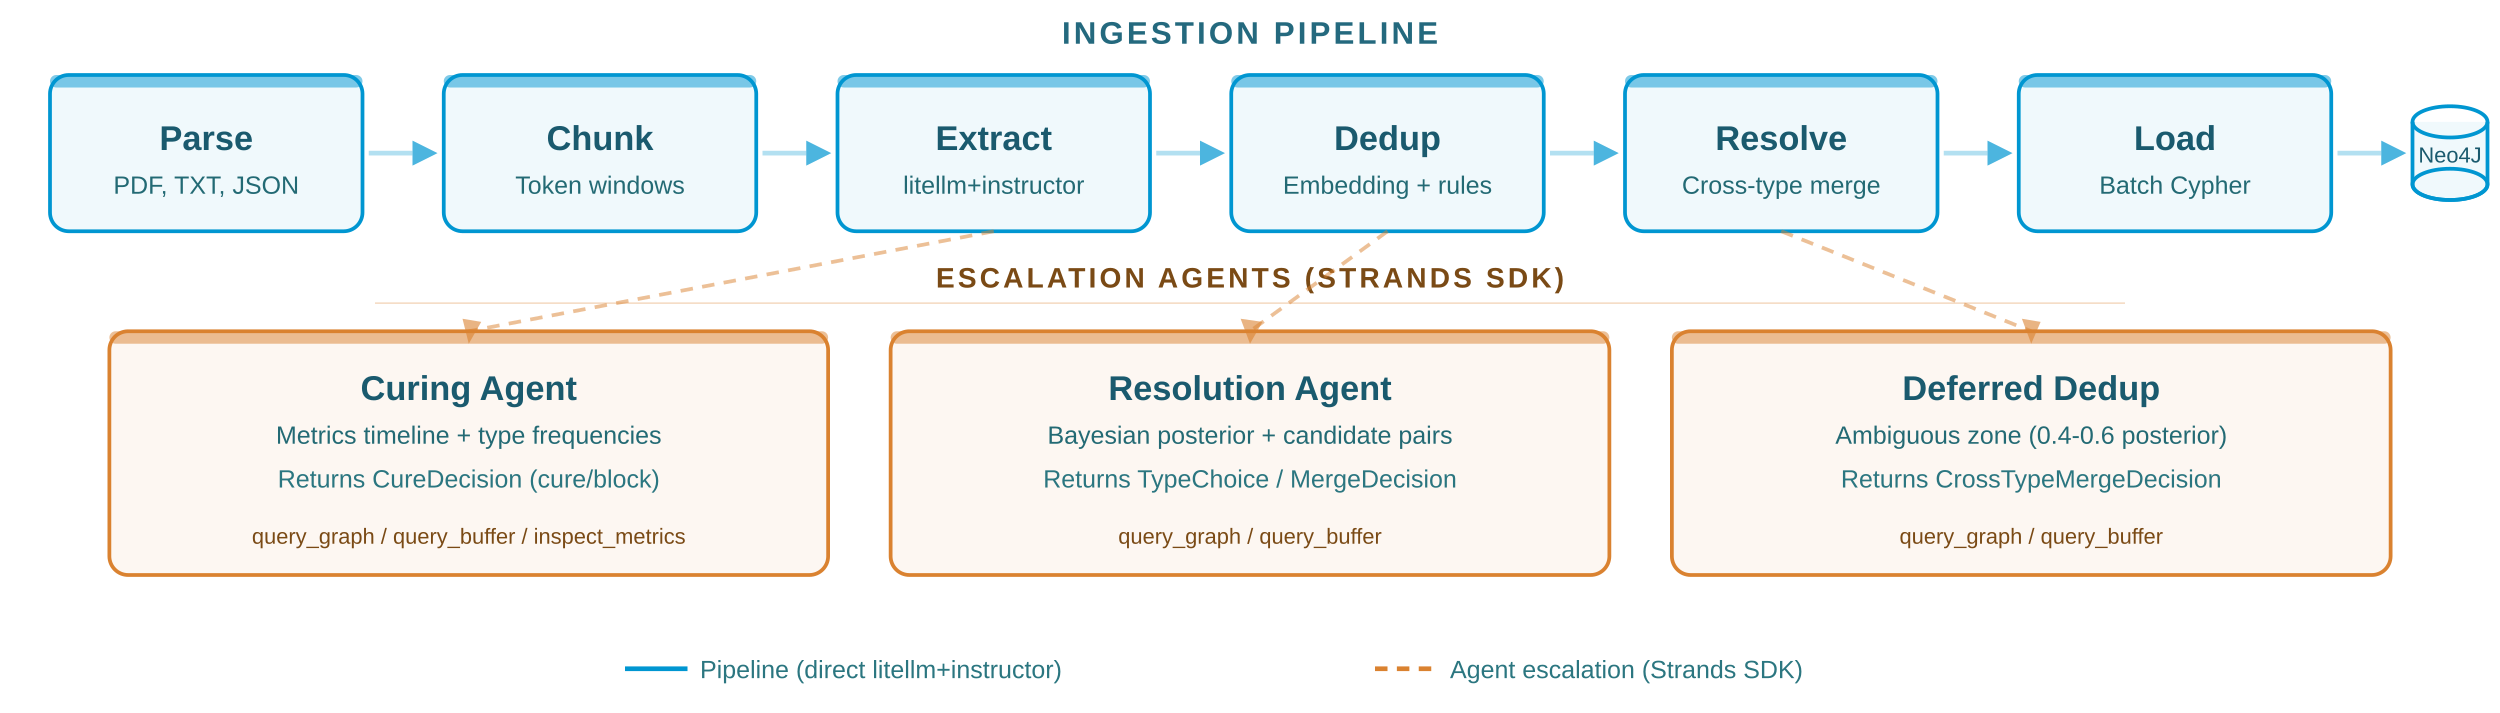
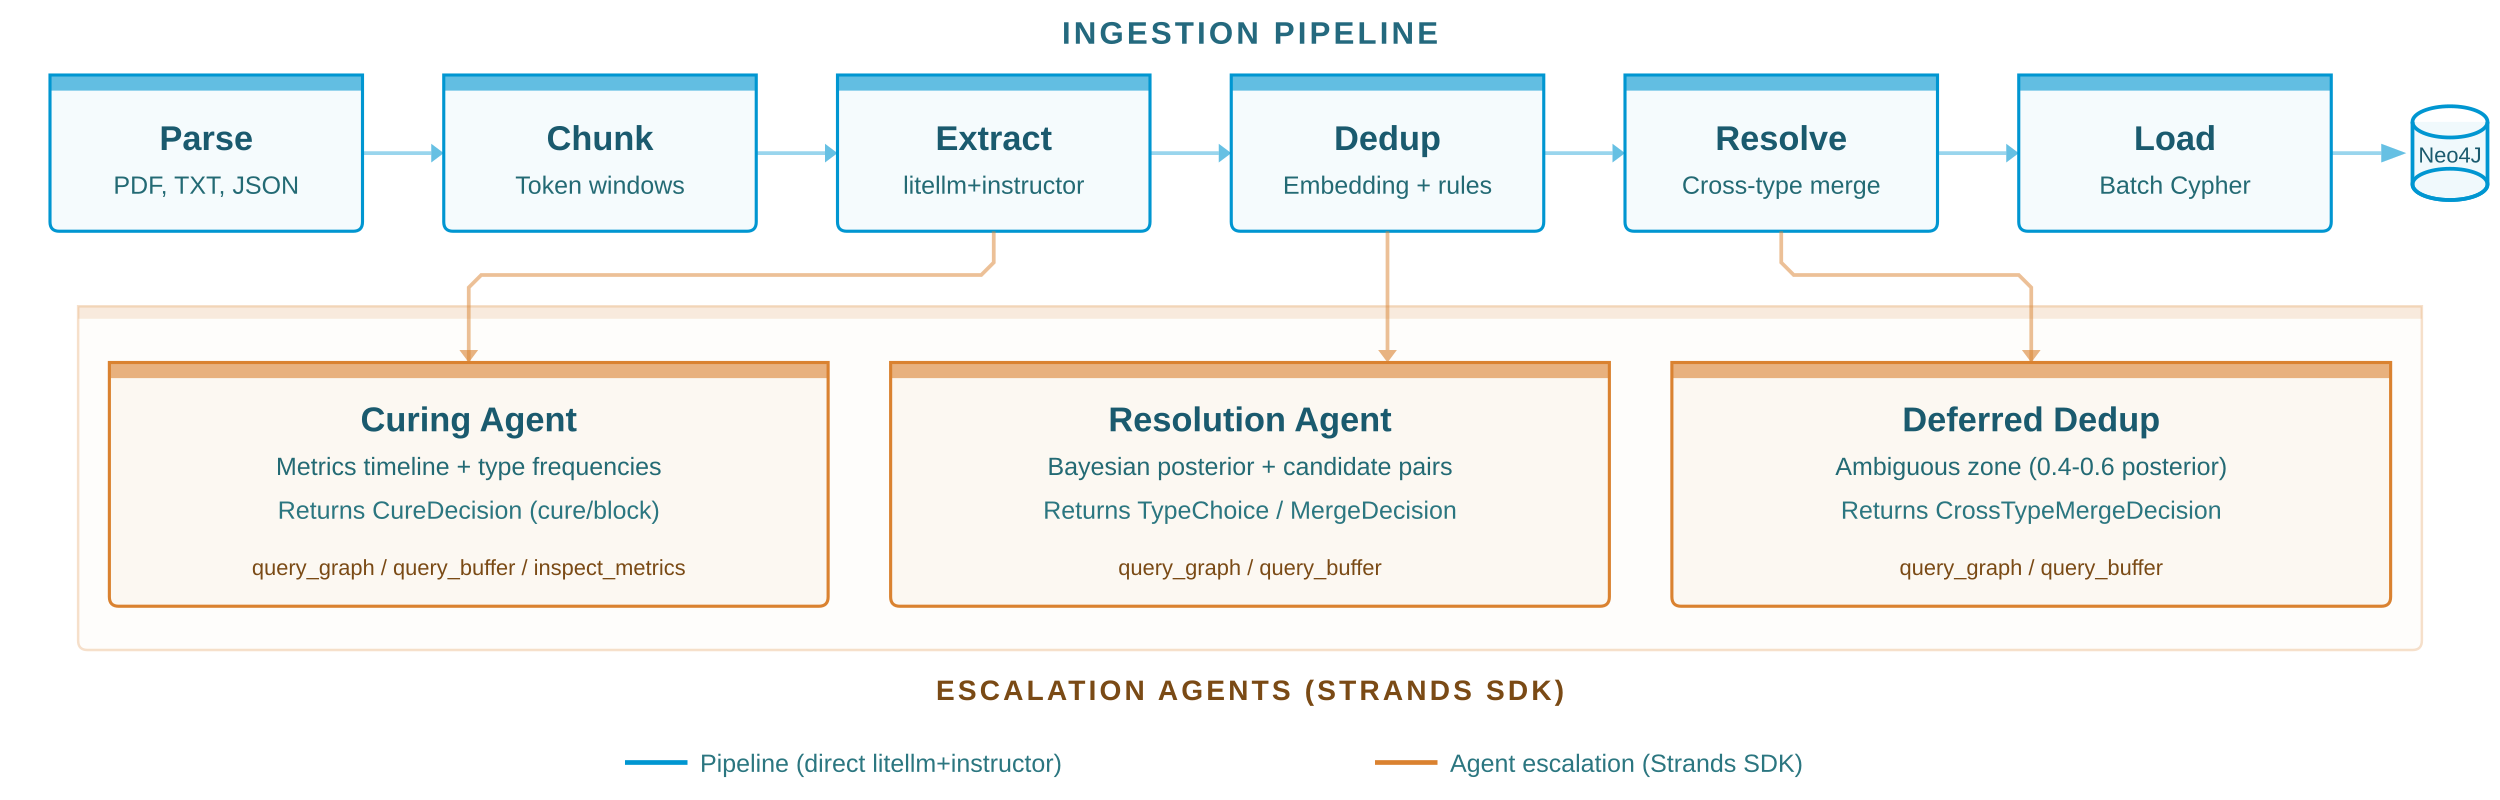
- <svg xmlns="http://www.w3.org/2000/svg" viewBox="0 0 800 228">
+ <svg xmlns="http://www.w3.org/2000/svg" viewBox="0 0 800 256">
  <style>
    .fg-1 { fill: #1a5a6e; }
    .fg-2 { fill: #24697e; }
    .fg-3 { fill: #236a74; }
    .fg-4 { fill: #2b7680; }
    .accent-1 { fill: #005f7a; }
    .accent-2 { fill: #7a4a15; }
    @media (prefers-color-scheme: dark) {
      .fg-1 { fill: #b8e4f0; }
      .fg-2 { fill: #8fd4e6; }
      .fg-3 { fill: #5aafc5; }
      .fg-4 { fill: #4099b3; }
      .accent-1 { fill: #5cc8e0; }
      .accent-2 { fill: #d4a04a; }
    }
  </style>
  <text x="400" y="14" font-family="Segoe UI, Arial, sans-serif" font-size="10" font-weight="600" class="fg-2" text-anchor="middle" letter-spacing="1">INGESTION PIPELINE</text>
  <g id="parse-box">
-     <rect x="16" y="24" width="100" height="50" rx="6" fill="#0096d1" fill-opacity="0.06" stroke="#0096d1" stroke-width="1.2" />
-     <rect x="16" y="24" width="100" height="4" rx="2" fill="#0096d1" opacity="0.5" />
+     <path d="M16,24 H116 V71 Q116,74 113,74 H19 Q16,74 16,71 Z" fill="#0096d1" fill-opacity="0.04" />
+     <path d="M16,24 H116 V71 Q116,74 113,74 H19 Q16,74 16,71 Z" fill="none" stroke="#0096d1" stroke-width="1" />
+     <rect x="16" y="24" width="100" height="5" fill="#0096d1" opacity="0.6" />
    <text x="66" y="48" class="fg-1" font-family="Segoe UI, Arial, sans-serif" font-size="11" font-weight="700" text-anchor="middle">Parse</text>
    <text x="66" y="62" class="fg-3" font-family="Segoe UI, Arial, sans-serif" font-size="8" text-anchor="middle">PDF, TXT, JSON</text>
  </g>
-   <line x1="118" y1="49" x2="132" y2="49" stroke="#0096d1" stroke-width="1.5" opacity="0.3" />
-   <polygon points="132,45 140,49 132,53" fill="#0096d1" opacity="0.7" />
+   <line x1="116" y1="49" x2="138" y2="49" stroke="#0096d1" stroke-width="1.2" opacity="0.4" />
+   <polygon points="138,46 142,49 138,52" fill="#0096d1" opacity="0.6" />
  <g id="chunk-box">
-     <rect x="142" y="24" width="100" height="50" rx="6" fill="#0096d1" fill-opacity="0.06" stroke="#0096d1" stroke-width="1.2" />
-     <rect x="142" y="24" width="100" height="4" rx="2" fill="#0096d1" opacity="0.5" />
+     <path d="M142,24 H242 V71 Q242,74 239,74 H145 Q142,74 142,71 Z" fill="#0096d1" fill-opacity="0.04" />
+     <path d="M142,24 H242 V71 Q242,74 239,74 H145 Q142,74 142,71 Z" fill="none" stroke="#0096d1" stroke-width="1" />
+     <rect x="142" y="24" width="100" height="5" fill="#0096d1" opacity="0.6" />
    <text x="192" y="48" class="fg-1" font-family="Segoe UI, Arial, sans-serif" font-size="11" font-weight="700" text-anchor="middle">Chunk</text>
    <text x="192" y="62" class="fg-3" font-family="Segoe UI, Arial, sans-serif" font-size="8" text-anchor="middle">Token windows</text>
  </g>
-   <line x1="244" y1="49" x2="258" y2="49" stroke="#0096d1" stroke-width="1.5" opacity="0.3" />
-   <polygon points="258,45 266,49 258,53" fill="#0096d1" opacity="0.7" />
+   <line x1="242" y1="49" x2="264" y2="49" stroke="#0096d1" stroke-width="1.2" opacity="0.4" />
+   <polygon points="264,46 268,49 264,52" fill="#0096d1" opacity="0.6" />
  <g id="extract-box">
-     <rect x="268" y="24" width="100" height="50" rx="6" fill="#0096d1" fill-opacity="0.06" stroke="#0096d1" stroke-width="1.2" />
-     <rect x="268" y="24" width="100" height="4" rx="2" fill="#0096d1" opacity="0.5" />
+     <path d="M268,24 H368 V71 Q368,74 365,74 H271 Q268,74 268,71 Z" fill="#0096d1" fill-opacity="0.04" />
+     <path d="M268,24 H368 V71 Q368,74 365,74 H271 Q268,74 268,71 Z" fill="none" stroke="#0096d1" stroke-width="1" />
+     <rect x="268" y="24" width="100" height="5" fill="#0096d1" opacity="0.6" />
    <text x="318" y="48" class="fg-1" font-family="Segoe UI, Arial, sans-serif" font-size="11" font-weight="700" text-anchor="middle">Extract</text>
    <text x="318" y="62" class="fg-3" font-family="Segoe UI, Arial, sans-serif" font-size="8" text-anchor="middle">litellm+instructor</text>
  </g>
-   <line x1="370" y1="49" x2="384" y2="49" stroke="#0096d1" stroke-width="1.5" opacity="0.3" />
-   <polygon points="384,45 392,49 384,53" fill="#0096d1" opacity="0.7" />
+   <line x1="368" y1="49" x2="390" y2="49" stroke="#0096d1" stroke-width="1.2" opacity="0.4" />
+   <polygon points="390,46 394,49 390,52" fill="#0096d1" opacity="0.6" />
  <g id="dedup-box">
-     <rect x="394" y="24" width="100" height="50" rx="6" fill="#0096d1" fill-opacity="0.06" stroke="#0096d1" stroke-width="1.2" />
-     <rect x="394" y="24" width="100" height="4" rx="2" fill="#0096d1" opacity="0.5" />
+     <path d="M394,24 H494 V71 Q494,74 491,74 H397 Q394,74 394,71 Z" fill="#0096d1" fill-opacity="0.04" />
+     <path d="M394,24 H494 V71 Q494,74 491,74 H397 Q394,74 394,71 Z" fill="none" stroke="#0096d1" stroke-width="1" />
+     <rect x="394" y="24" width="100" height="5" fill="#0096d1" opacity="0.6" />
    <text x="444" y="48" class="fg-1" font-family="Segoe UI, Arial, sans-serif" font-size="11" font-weight="700" text-anchor="middle">Dedup</text>
    <text x="444" y="62" class="fg-3" font-family="Segoe UI, Arial, sans-serif" font-size="8" text-anchor="middle">Embedding + rules</text>
  </g>
-   <line x1="496" y1="49" x2="510" y2="49" stroke="#0096d1" stroke-width="1.5" opacity="0.3" />
-   <polygon points="510,45 518,49 510,53" fill="#0096d1" opacity="0.7" />
+   <line x1="494" y1="49" x2="516" y2="49" stroke="#0096d1" stroke-width="1.2" opacity="0.4" />
+   <polygon points="516,46 520,49 516,52" fill="#0096d1" opacity="0.6" />
  <g id="resolve-box">
-     <rect x="520" y="24" width="100" height="50" rx="6" fill="#0096d1" fill-opacity="0.06" stroke="#0096d1" stroke-width="1.2" />
-     <rect x="520" y="24" width="100" height="4" rx="2" fill="#0096d1" opacity="0.5" />
+     <path d="M520,24 H620 V71 Q620,74 617,74 H523 Q520,74 520,71 Z" fill="#0096d1" fill-opacity="0.04" />
+     <path d="M520,24 H620 V71 Q620,74 617,74 H523 Q520,74 520,71 Z" fill="none" stroke="#0096d1" stroke-width="1" />
+     <rect x="520" y="24" width="100" height="5" fill="#0096d1" opacity="0.6" />
    <text x="570" y="48" class="fg-1" font-family="Segoe UI, Arial, sans-serif" font-size="11" font-weight="700" text-anchor="middle">Resolve</text>
    <text x="570" y="62" class="fg-3" font-family="Segoe UI, Arial, sans-serif" font-size="8" text-anchor="middle">Cross-type merge</text>
  </g>
-   <line x1="622" y1="49" x2="636" y2="49" stroke="#0096d1" stroke-width="1.5" opacity="0.3" />
-   <polygon points="636,45 644,49 636,53" fill="#0096d1" opacity="0.7" />
+   <line x1="620" y1="49" x2="642" y2="49" stroke="#0096d1" stroke-width="1.2" opacity="0.4" />
+   <polygon points="642,46 646,49 642,52" fill="#0096d1" opacity="0.6" />
  <g id="load-box">
-     <rect x="646" y="24" width="100" height="50" rx="6" fill="#0096d1" fill-opacity="0.06" stroke="#0096d1" stroke-width="1.2" />
-     <rect x="646" y="24" width="100" height="4" rx="2" fill="#0096d1" opacity="0.5" />
+     <path d="M646,24 H746 V71 Q746,74 743,74 H649 Q646,74 646,71 Z" fill="#0096d1" fill-opacity="0.04" />
+     <path d="M646,24 H746 V71 Q746,74 743,74 H649 Q646,74 646,71 Z" fill="none" stroke="#0096d1" stroke-width="1" />
+     <rect x="646" y="24" width="100" height="5" fill="#0096d1" opacity="0.6" />
    <text x="696" y="48" class="fg-1" font-family="Segoe UI, Arial, sans-serif" font-size="11" font-weight="700" text-anchor="middle">Load</text>
    <text x="696" y="62" class="fg-3" font-family="Segoe UI, Arial, sans-serif" font-size="8" text-anchor="middle">Batch Cypher</text>
  </g>
-   <line x1="748" y1="49" x2="762" y2="49" stroke="#0096d1" stroke-width="1.5" opacity="0.3" />
-   <polygon points="762,45 770,49 762,53" fill="#0096d1" opacity="0.7" />
+   <line x1="746" y1="49" x2="762" y2="49" stroke="#0096d1" stroke-width="1.2" opacity="0.4" />
+   <polygon points="762,46 770,49 762,52" fill="#0096d1" opacity="0.6" />
  <ellipse cx="784" cy="39" rx="12" ry="5" fill="none" stroke="#0096d1" stroke-width="1.2" />
  <path d="M772,39 V59 A12,5 0 0 0 796,59 V39" fill="#0096d1" fill-opacity="0.06" stroke="#0096d1" stroke-width="1.2" />
  <ellipse cx="784" cy="59" rx="12" ry="5" fill="none" stroke="#0096d1" stroke-width="1.2" />
  <text x="784" y="52" class="fg-1" font-family="Segoe UI, Arial, sans-serif" font-size="7" text-anchor="middle">Neo4J</text>
-   <text x="400" y="92" font-family="Segoe UI, Arial, sans-serif" font-size="9" font-weight="600" class="accent-2" text-anchor="middle" letter-spacing="1">ESCALATION AGENTS (STRANDS SDK)</text>
-   <line x1="120" y1="97" x2="680" y2="97" stroke="#da8230" stroke-width="0.5" opacity="0.3" />
-   <line x1="318" y1="74" x2="150" y2="106" stroke="#da8230" stroke-width="1.2" stroke-dasharray="4,3" opacity="0.5" />
-   <polygon points="148,102 150,110 154,103" fill="#da8230" opacity="0.6" />
-   <line x1="444" y1="74" x2="400" y2="106" stroke="#da8230" stroke-width="1.2" stroke-dasharray="4,3" opacity="0.5" />
-   <polygon points="397,102 400,110 404,103" fill="#da8230" opacity="0.6" />
-   <line x1="570" y1="74" x2="650" y2="106" stroke="#da8230" stroke-width="1.2" stroke-dasharray="4,3" opacity="0.5" />
-   <polygon points="647,102 650,110 653,103" fill="#da8230" opacity="0.6" />
+   <path d="M318,74 V84 L314,88 H154 L150,92 V116" fill="none" stroke="#da8230" stroke-width="1.2" opacity="0.5" />
+   <polygon points="147,112 150,116 153,112" fill="#da8230" opacity="0.6" />
+   <line x1="444" y1="74" x2="444" y2="112" stroke="#da8230" stroke-width="1.2" opacity="0.5" />
+   <polygon points="441,112 444,116 447,112" fill="#da8230" opacity="0.6" />
+   <path d="M570,74 V84 L574,88 H646 L650,92 V116" fill="none" stroke="#da8230" stroke-width="1.2" opacity="0.5" />
+   <polygon points="647,112 650,116 653,112" fill="#da8230" opacity="0.6" />
+   <path d="M25,98 H775 V205 Q775,208 772,208 H28 Q25,208 25,205 Z" fill="#da8230" opacity="0.02" />
+   <path d="M25,98 H775 V205 Q775,208 772,208 H28 Q25,208 25,205 Z" fill="none" stroke="#da8230" stroke-width="0.8" opacity="0.25" />
+   <rect x="25" y="98" width="750" height="4" fill="#da8230" opacity="0.15" />
  <g id="curing-box">
-     <rect x="35" y="106" width="230" height="78" rx="6" fill="#da8230" fill-opacity="0.06" stroke="#da8230" stroke-width="1.2" />
-     <rect x="35" y="106" width="230" height="4" rx="2" fill="#da8230" opacity="0.5" />
-     <text x="150" y="128" class="fg-1" font-family="Segoe UI, Arial, sans-serif" font-size="11" font-weight="700" text-anchor="middle">Curing Agent</text>
-     <text x="150" y="142" class="fg-3" font-family="Segoe UI, Arial, sans-serif" font-size="8" text-anchor="middle">Metrics timeline + type frequencies</text>
-     <text x="150" y="156" class="fg-4" font-family="Segoe UI, Arial, sans-serif" font-size="8" text-anchor="middle">Returns CureDecision (cure/block)</text>
-     <text x="150" y="174" class="accent-2" font-family="Segoe UI, Arial, sans-serif" font-size="7" text-anchor="middle">query_graph / query_buffer / inspect_metrics</text>
+     <path d="M35,116 H265 V191 Q265,194 262,194 H38 Q35,194 35,191 Z" fill="#da8230" fill-opacity="0.04" />
+     <path d="M35,116 H265 V191 Q265,194 262,194 H38 Q35,194 35,191 Z" fill="none" stroke="#da8230" stroke-width="1" />
+     <rect x="35" y="116" width="230" height="5" fill="#da8230" opacity="0.6" />
+     <text x="150" y="138" class="fg-1" font-family="Segoe UI, Arial, sans-serif" font-size="11" font-weight="700" text-anchor="middle">Curing Agent</text>
+     <text x="150" y="152" class="fg-3" font-family="Segoe UI, Arial, sans-serif" font-size="8" text-anchor="middle">Metrics timeline + type frequencies</text>
+     <text x="150" y="166" class="fg-4" font-family="Segoe UI, Arial, sans-serif" font-size="8" text-anchor="middle">Returns CureDecision (cure/block)</text>
+     <text x="150" y="184" class="accent-2" font-family="Segoe UI, Arial, sans-serif" font-size="7" text-anchor="middle">query_graph / query_buffer / inspect_metrics</text>
  </g>
  <g id="type-res-box">
-     <rect x="285" y="106" width="230" height="78" rx="6" fill="#da8230" fill-opacity="0.06" stroke="#da8230" stroke-width="1.2" />
-     <rect x="285" y="106" width="230" height="4" rx="2" fill="#da8230" opacity="0.5" />
-     <text x="400" y="128" class="fg-1" font-family="Segoe UI, Arial, sans-serif" font-size="11" font-weight="700" text-anchor="middle">Resolution Agent</text>
-     <text x="400" y="142" class="fg-3" font-family="Segoe UI, Arial, sans-serif" font-size="8" text-anchor="middle">Bayesian posterior + candidate pairs</text>
-     <text x="400" y="156" class="fg-4" font-family="Segoe UI, Arial, sans-serif" font-size="8" text-anchor="middle">Returns TypeChoice / MergeDecision</text>
-     <text x="400" y="174" class="accent-2" font-family="Segoe UI, Arial, sans-serif" font-size="7" text-anchor="middle">query_graph / query_buffer</text>
+     <path d="M285,116 H515 V191 Q515,194 512,194 H288 Q285,194 285,191 Z" fill="#da8230" fill-opacity="0.04" />
+     <path d="M285,116 H515 V191 Q515,194 512,194 H288 Q285,194 285,191 Z" fill="none" stroke="#da8230" stroke-width="1" />
+     <rect x="285" y="116" width="230" height="5" fill="#da8230" opacity="0.6" />
+     <text x="400" y="138" class="fg-1" font-family="Segoe UI, Arial, sans-serif" font-size="11" font-weight="700" text-anchor="middle">Resolution Agent</text>
+     <text x="400" y="152" class="fg-3" font-family="Segoe UI, Arial, sans-serif" font-size="8" text-anchor="middle">Bayesian posterior + candidate pairs</text>
+     <text x="400" y="166" class="fg-4" font-family="Segoe UI, Arial, sans-serif" font-size="8" text-anchor="middle">Returns TypeChoice / MergeDecision</text>
+     <text x="400" y="184" class="accent-2" font-family="Segoe UI, Arial, sans-serif" font-size="7" text-anchor="middle">query_graph / query_buffer</text>
  </g>
  <g id="deferred-box">
-     <rect x="535" y="106" width="230" height="78" rx="6" fill="#da8230" fill-opacity="0.06" stroke="#da8230" stroke-width="1.2" />
-     <rect x="535" y="106" width="230" height="4" rx="2" fill="#da8230" opacity="0.5" />
-     <text x="650" y="128" class="fg-1" font-family="Segoe UI, Arial, sans-serif" font-size="11" font-weight="700" text-anchor="middle">Deferred Dedup</text>
-     <text x="650" y="142" class="fg-3" font-family="Segoe UI, Arial, sans-serif" font-size="8" text-anchor="middle">Ambiguous zone (0.4-0.6 posterior)</text>
-     <text x="650" y="156" class="fg-4" font-family="Segoe UI, Arial, sans-serif" font-size="8" text-anchor="middle">Returns CrossTypeMergeDecision</text>
-     <text x="650" y="174" class="accent-2" font-family="Segoe UI, Arial, sans-serif" font-size="7" text-anchor="middle">query_graph / query_buffer</text>
+     <path d="M535,116 H765 V191 Q765,194 762,194 H538 Q535,194 535,191 Z" fill="#da8230" fill-opacity="0.04" />
+     <path d="M535,116 H765 V191 Q765,194 762,194 H538 Q535,194 535,191 Z" fill="none" stroke="#da8230" stroke-width="1" />
+     <rect x="535" y="116" width="230" height="5" fill="#da8230" opacity="0.6" />
+     <text x="650" y="138" class="fg-1" font-family="Segoe UI, Arial, sans-serif" font-size="11" font-weight="700" text-anchor="middle">Deferred Dedup</text>
+     <text x="650" y="152" class="fg-3" font-family="Segoe UI, Arial, sans-serif" font-size="8" text-anchor="middle">Ambiguous zone (0.4-0.6 posterior)</text>
+     <text x="650" y="166" class="fg-4" font-family="Segoe UI, Arial, sans-serif" font-size="8" text-anchor="middle">Returns CrossTypeMergeDecision</text>
+     <text x="650" y="184" class="accent-2" font-family="Segoe UI, Arial, sans-serif" font-size="7" text-anchor="middle">query_graph / query_buffer</text>
  </g>
+   <text x="400" y="224" font-family="Segoe UI, Arial, sans-serif" font-size="9" font-weight="600" class="accent-2" text-anchor="middle" letter-spacing="1">ESCALATION AGENTS (STRANDS SDK)</text>
  <g id="legend">
-     <line x1="200" y1="214" x2="220" y2="214" stroke="#0096d1" stroke-width="1.5" />
-     <text x="224" y="217" class="fg-4" font-family="Segoe UI, Arial, sans-serif" font-size="8">Pipeline (direct litellm+instructor)</text>
-     <line x1="440" y1="214" x2="460" y2="214" stroke="#da8230" stroke-width="1.5" stroke-dasharray="4,3" />
-     <text x="464" y="217" class="fg-4" font-family="Segoe UI, Arial, sans-serif" font-size="8">Agent escalation (Strands SDK)</text>
+     <line x1="200" y1="244" x2="220" y2="244" stroke="#0096d1" stroke-width="1.5" />
+     <text x="224" y="247" class="fg-4" font-family="Segoe UI, Arial, sans-serif" font-size="8">Pipeline (direct litellm+instructor)</text>
+     <line x1="440" y1="244" x2="460" y2="244" stroke="#da8230" stroke-width="1.5" />
+     <text x="464" y="247" class="fg-4" font-family="Segoe UI, Arial, sans-serif" font-size="8">Agent escalation (Strands SDK)</text>
  </g>
</svg>
